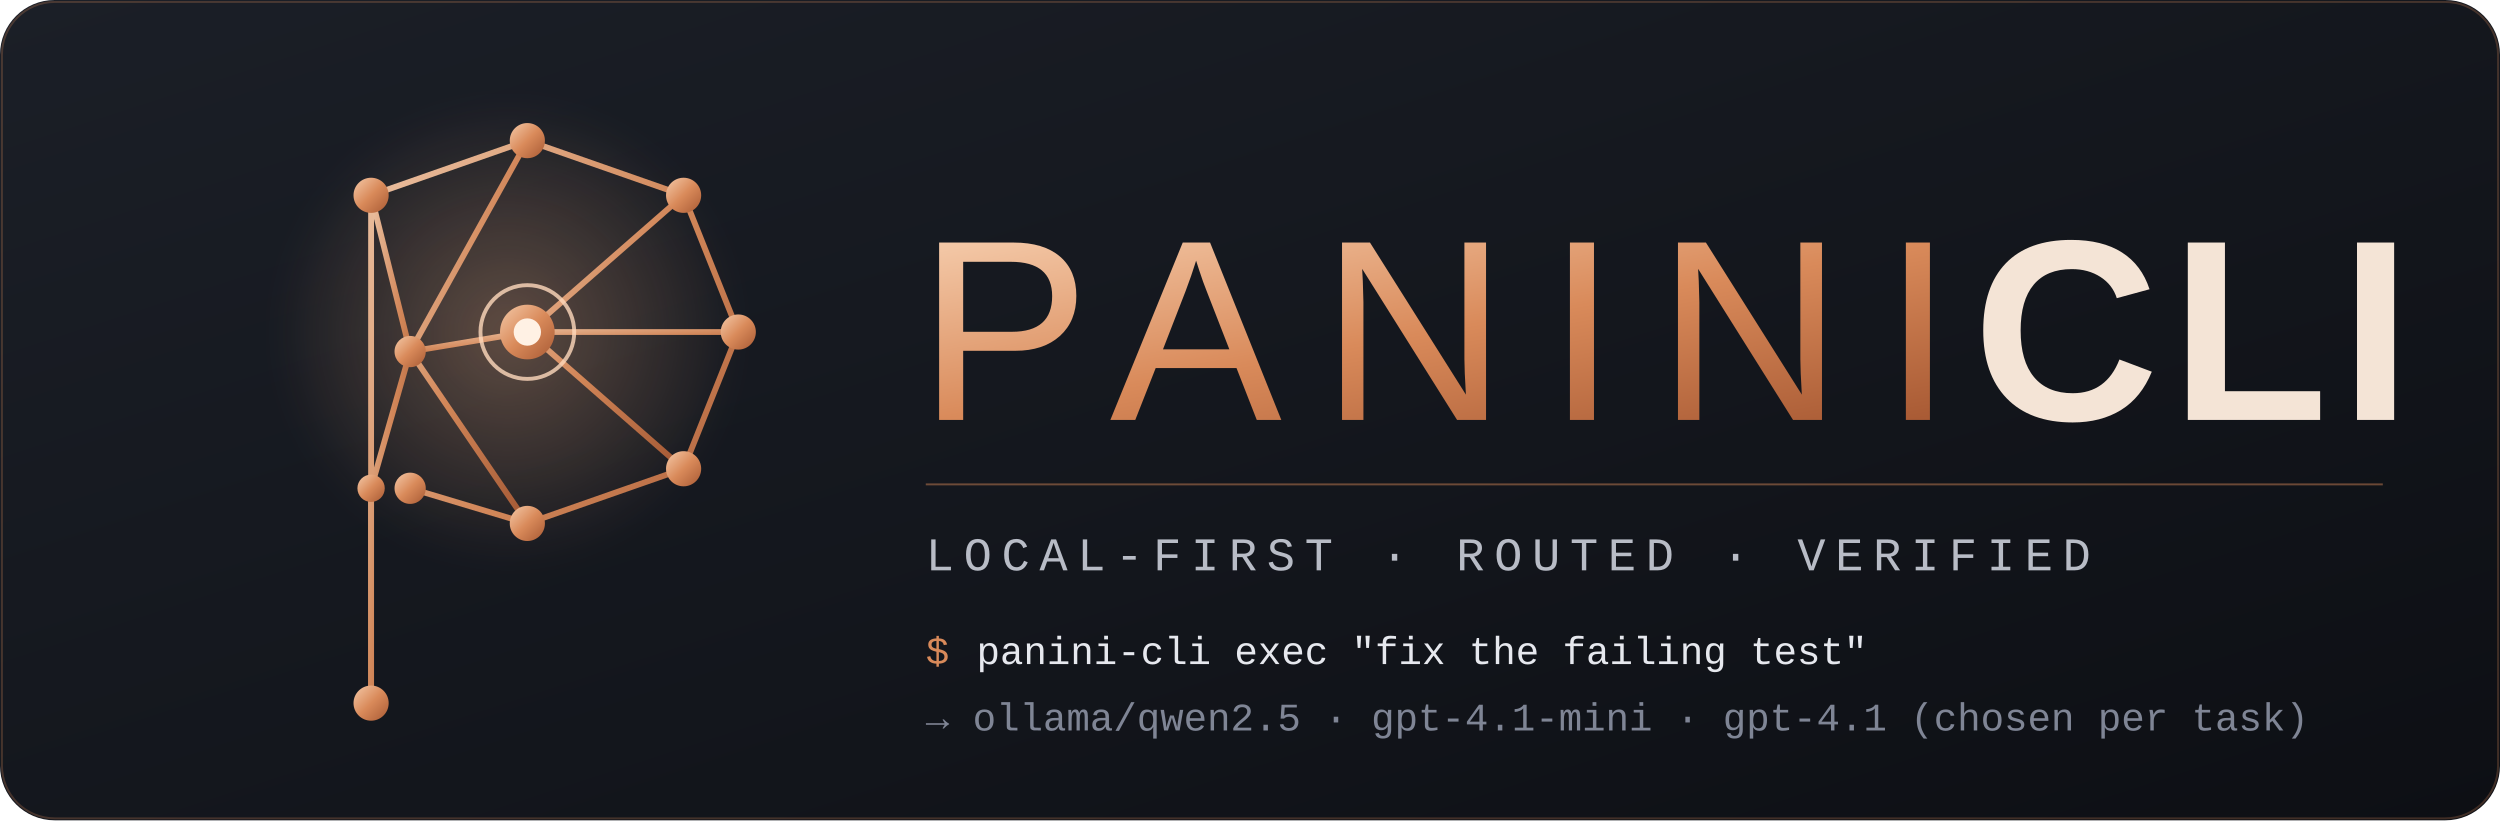
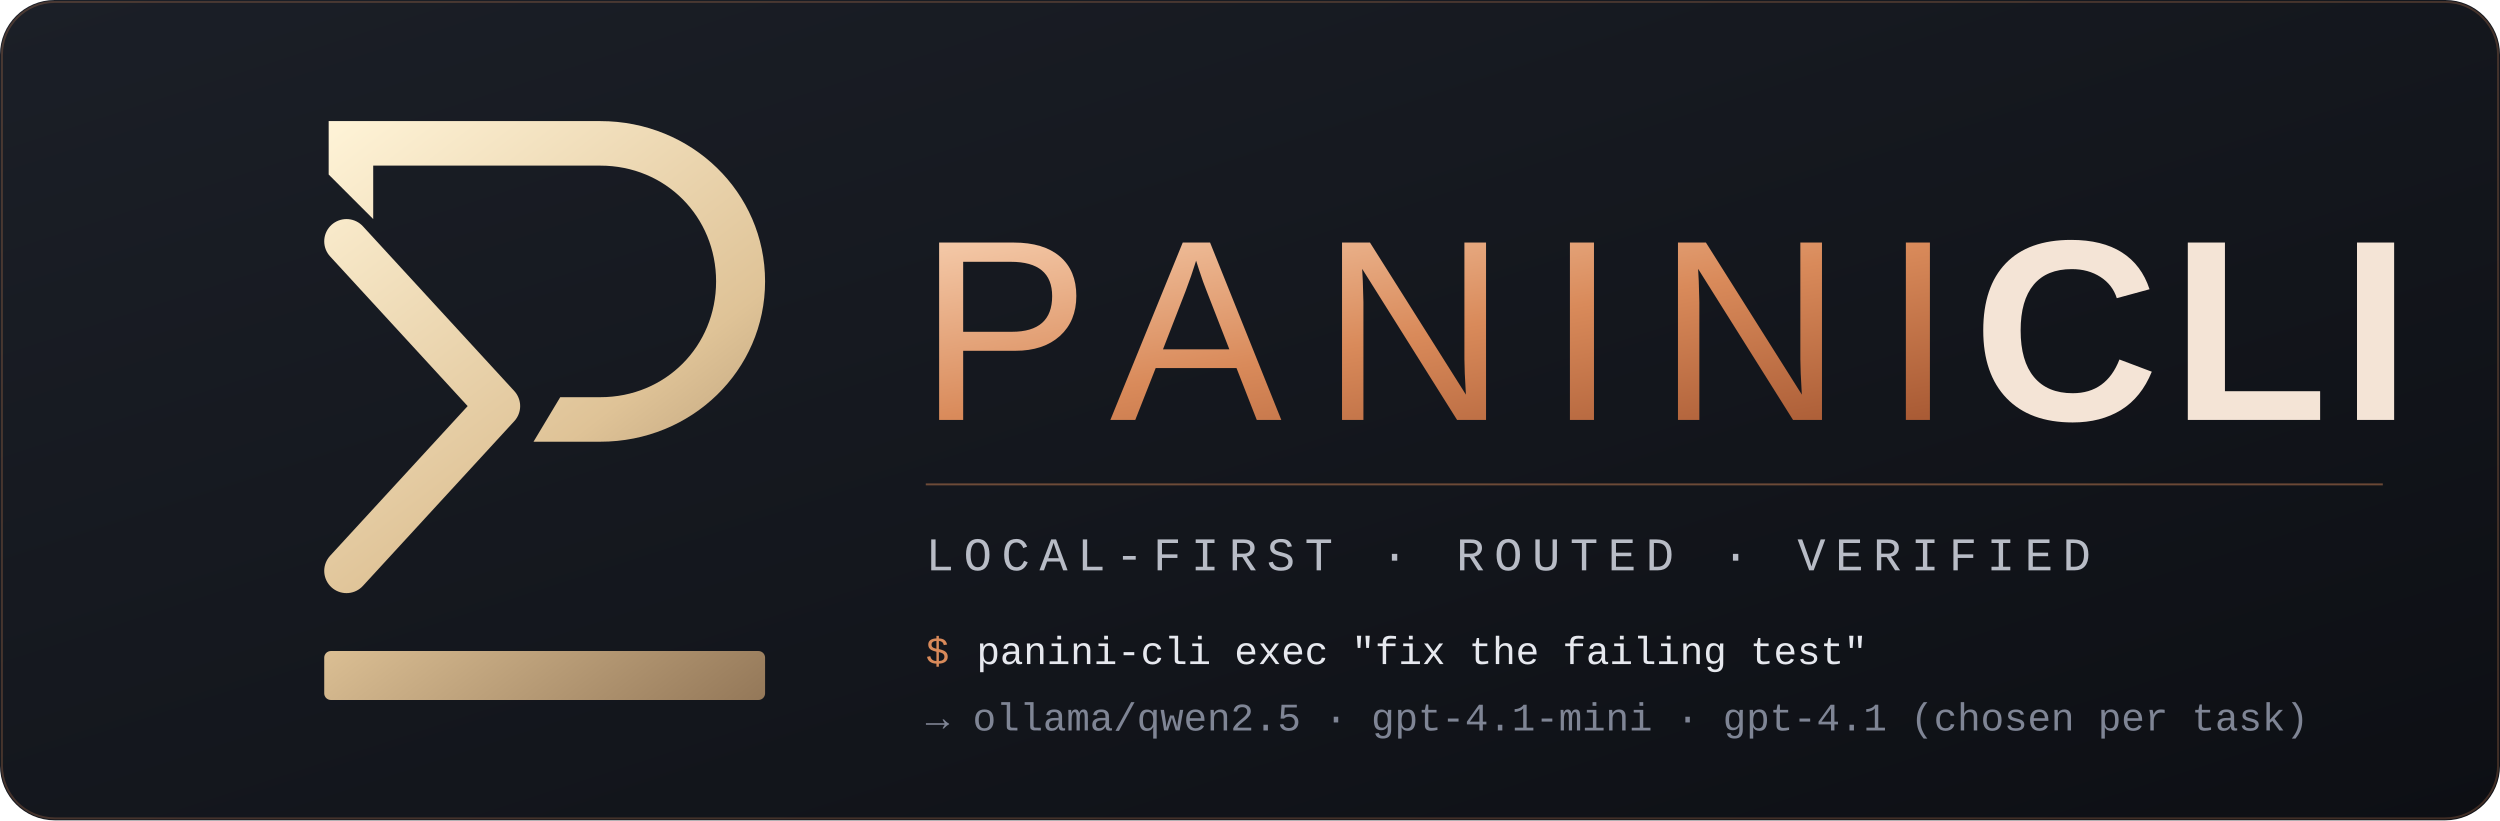
<svg xmlns="http://www.w3.org/2000/svg" viewBox="0 0 1280 420" width="1280" height="420" role="img" aria-labelledby="t d">
  <defs>
    <linearGradient id="bg" x1="0" y1="0" x2="1" y2="1">
      <stop offset="0" stop-color="#1b1f27" />
      <stop offset="1" stop-color="#0d0f14" />
    </linearGradient>
    <linearGradient id="cu" x1="0" y1="0" x2="1" y2="1">
      <stop offset="0" stop-color="#f4c9a8" />
      <stop offset="0.5" stop-color="#d98a5a" />
      <stop offset="1" stop-color="#a85a34" />
    </linearGradient>
-     <radialGradient id="glow" cx="0.5" cy="0.5" r="0.5">
-       <stop offset="0" stop-color="#ffb98a" stop-opacity="0.9" />
-       <stop offset="1" stop-color="#ffb98a" stop-opacity="0" />
-     </radialGradient>
-     <filter id="soft" x="-20%" y="-20%" width="140%" height="140%">
-       <feGaussianBlur stdDeviation="6" />
-     </filter>
+     <linearGradient id="terminal-gold" gradientUnits="userSpaceOnUse" x1="0" y1="0" x2="100" y2="130">
+       <stop offset="0" stop-color="#fff4d8" />
+       <stop offset="0.55" stop-color="#dfc397" />
+       <stop offset="1" stop-color="#937758" />
+     </linearGradient>
  </defs>
  <rect width="1280" height="420" rx="28" fill="url(#bg)" />
  <rect x="1" y="1" width="1278" height="418" rx="27" fill="none" stroke="#d98a5a" stroke-opacity="0.25" />
-   <g transform="translate(150 60)">
-     <circle cx="110" cy="110" r="120" fill="url(#glow)" opacity="0.35" filter="url(#soft)" />
-     <g stroke="url(#cu)" stroke-width="3" stroke-linecap="round" fill="none" opacity="0.95">
-       <path d="M40 300 L40 40 L120 12 L200 40 L228 110 L200 180 L120 208 L60 190" />
-       <path d="M40 40 L60 120 L40 190 L40 300" />
-       <path d="M120 12 L60 120 L120 208" />
-       <path d="M200 40 L120 110 L200 180" />
-       <path d="M60 120 L120 110 L228 110" />
-       <path d="M120 12 L120 110 L120 208" />
-       <path d="M40 190 L60 190" />
-     </g>
-     <g fill="url(#cu)">
-       <circle cx="40" cy="40" r="9" />
-       <circle cx="120" cy="12" r="9" />
-       <circle cx="200" cy="40" r="9" />
-       <circle cx="228" cy="110" r="9" />
-       <circle cx="200" cy="180" r="9" />
-       <circle cx="120" cy="208" r="9" />
-       <circle cx="60" cy="190" r="8" />
-       <circle cx="40" cy="190" r="7" />
-       <circle cx="60" cy="120" r="8" />
-       <circle cx="40" cy="300" r="9" />
-       <circle cx="120" cy="110" r="14" />
-     </g>
-     <circle cx="120" cy="110" r="24" fill="none" stroke="#ffd9bd" stroke-width="2" opacity="0.8" />
-     <circle cx="120" cy="110" r="7" fill="#fff1e4" />
+   <g transform="translate(166 62) scale(2.28)" fill="url(#terminal-gold)">
+     <path d="M1 0H62C82.5 0 99 16 99 36S82.5 72 62 72H47L53 62H62C76.7 62 88 50.5 88 36S76.7 10 62 10H11V22L1 12Z" />
+     <path d="M5 27L39 64L5 101" fill="none" stroke="url(#terminal-gold)" stroke-width="10" stroke-linecap="round" stroke-linejoin="round" />
+     <rect y="119" width="99" height="11" rx="1.5" />
  </g>
  <g font-family="'Segoe UI','Helvetica Neue',Arial,sans-serif" fill="url(#cu)">
    <text x="470" y="215" font-size="132" font-weight="300" letter-spacing="20">PANINI</text>
    <text x="1010" y="215" font-size="132" font-weight="700" letter-spacing="6" fill="#f4e4d6">CLI</text>
  </g>
  <line x1="474" y1="248" x2="1220" y2="248" stroke="#d98a5a" stroke-opacity="0.45" />
  <g font-family="'Cascadia Mono',Consolas,'Courier New',monospace" fill="#b8bcc6" font-size="24" letter-spacing="5">
    <text x="474" y="292">LOCAL-FIRST  ·  ROUTED  ·  VERIFIED</text>
  </g>
  <g font-family="'Cascadia Mono',Consolas,'Courier New',monospace" font-size="20">
    <text x="474" y="340" fill="#d98a5a">$</text>
    <text x="500" y="340" fill="#e6e8ee">panini-cli exec "fix the failing test"</text>
    <text x="474" y="374" fill="#7f8595">→ ollama/qwen2.5  ·  gpt-4.1-mini  ·  gpt-4.1   (chosen per task)</text>
  </g>
</svg>
